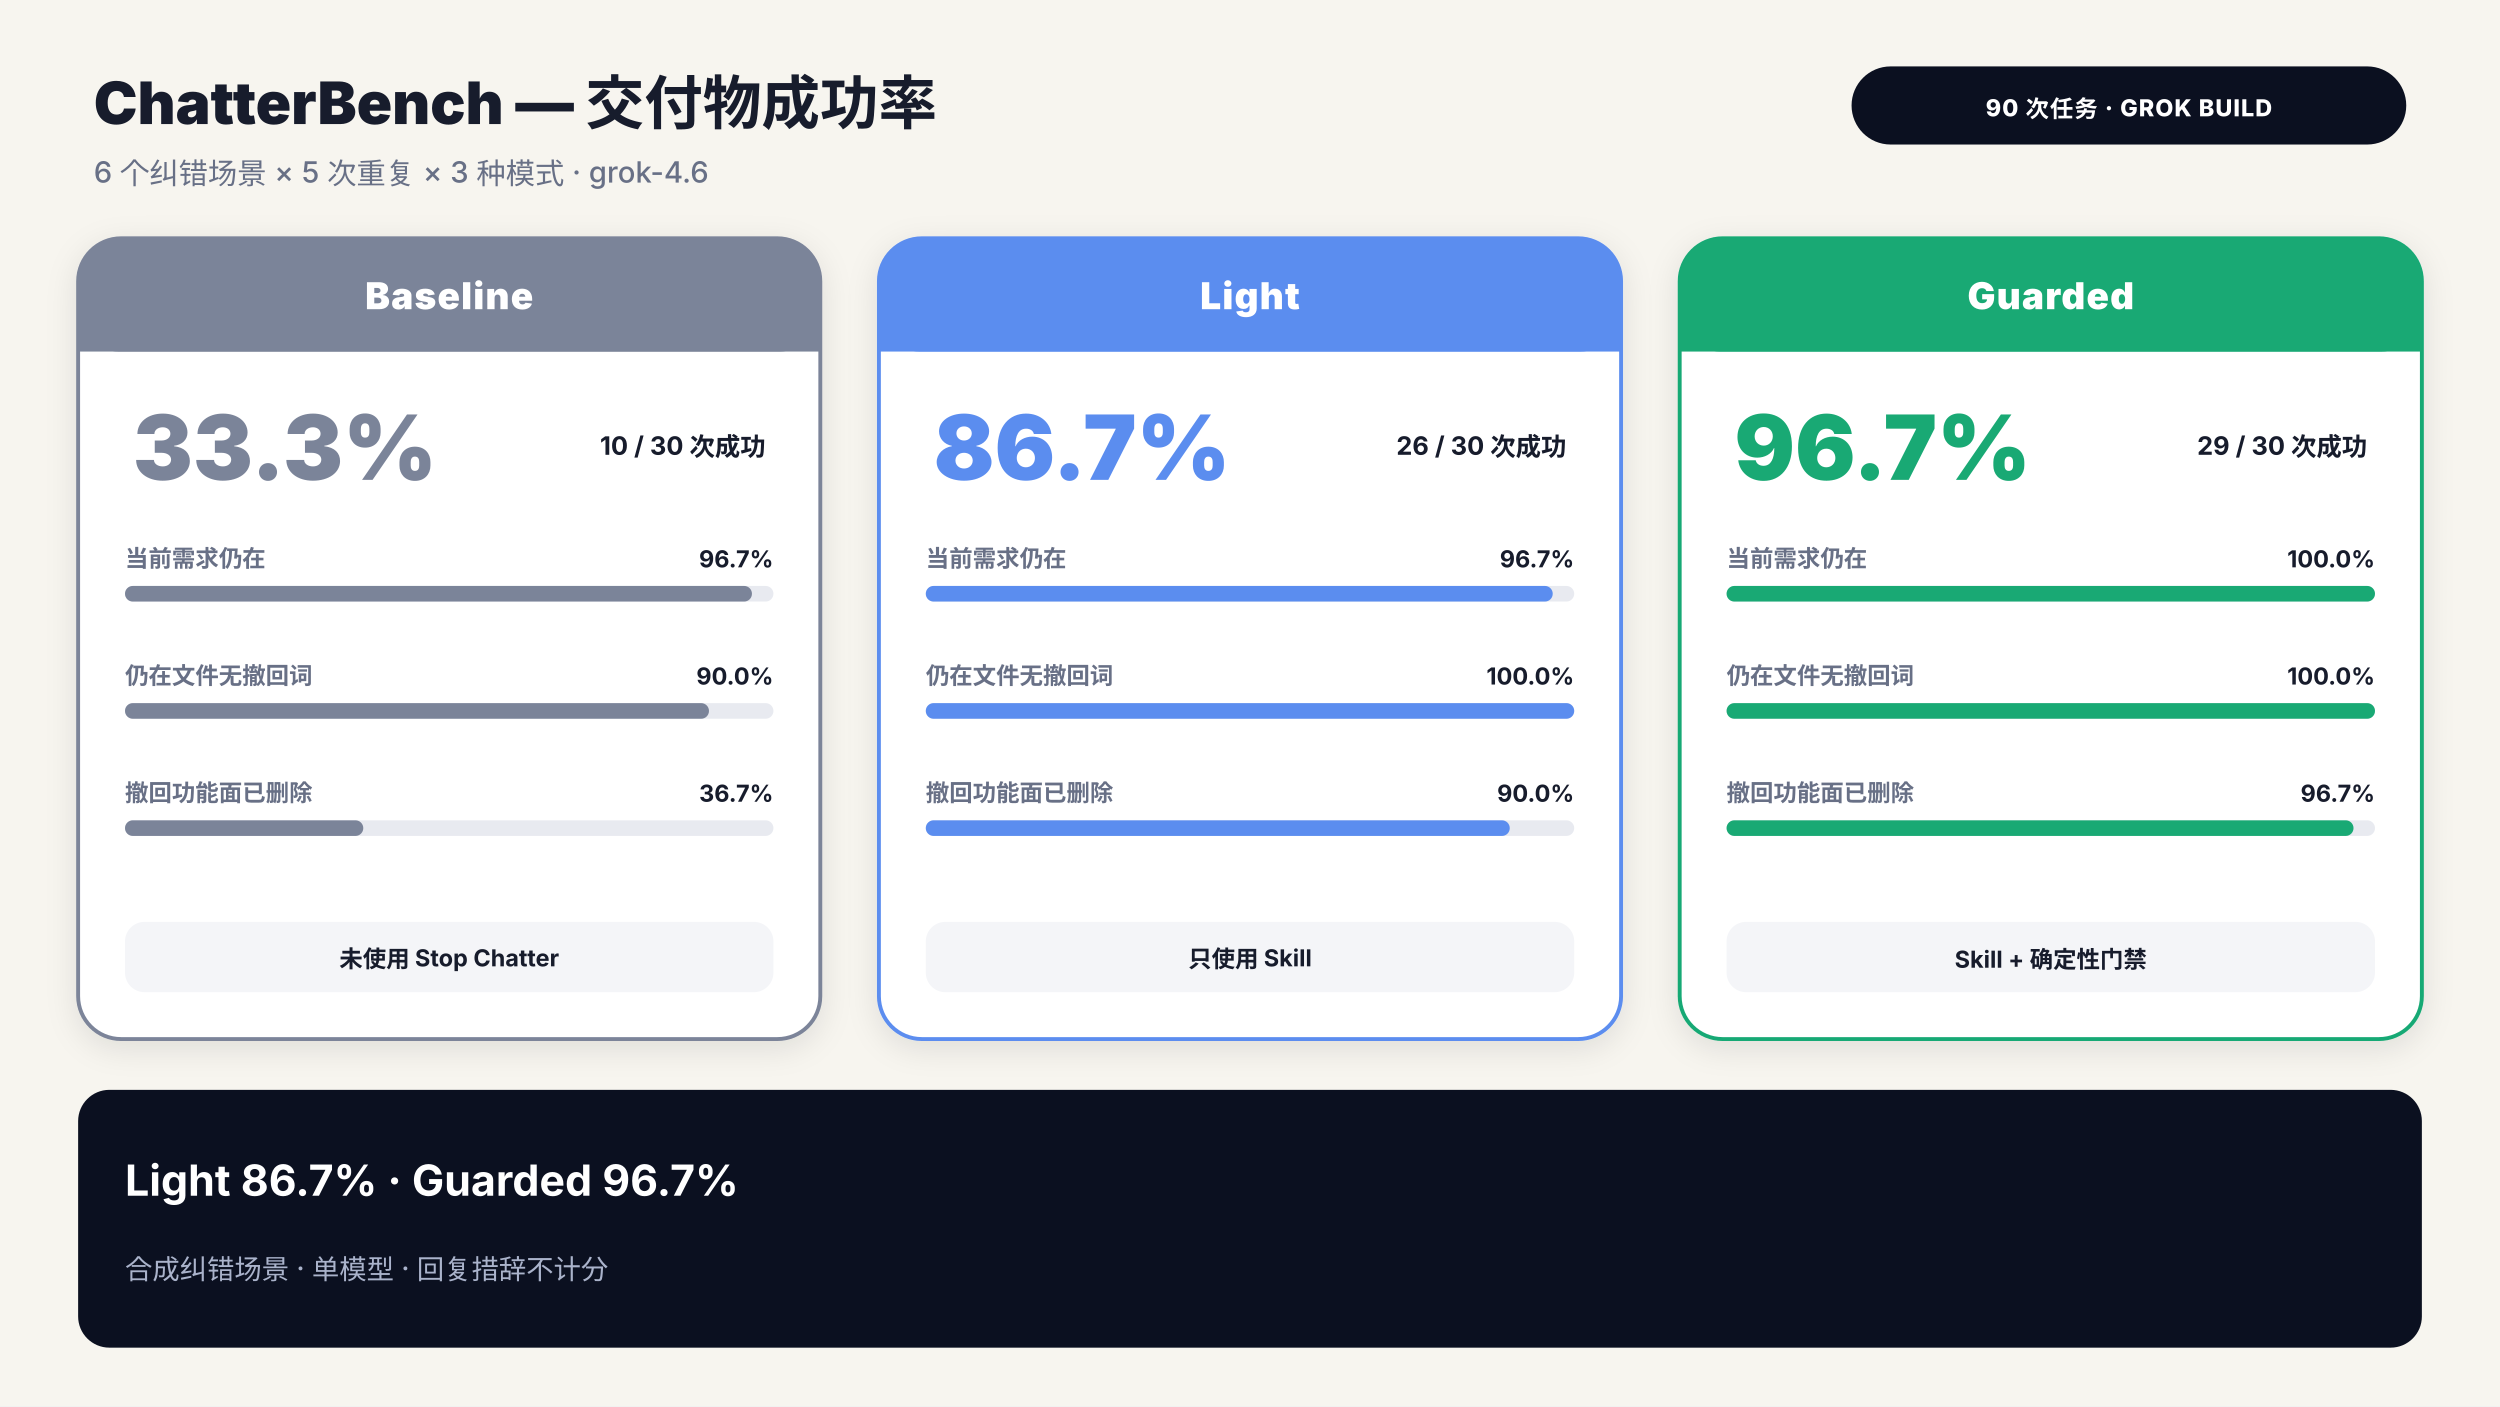
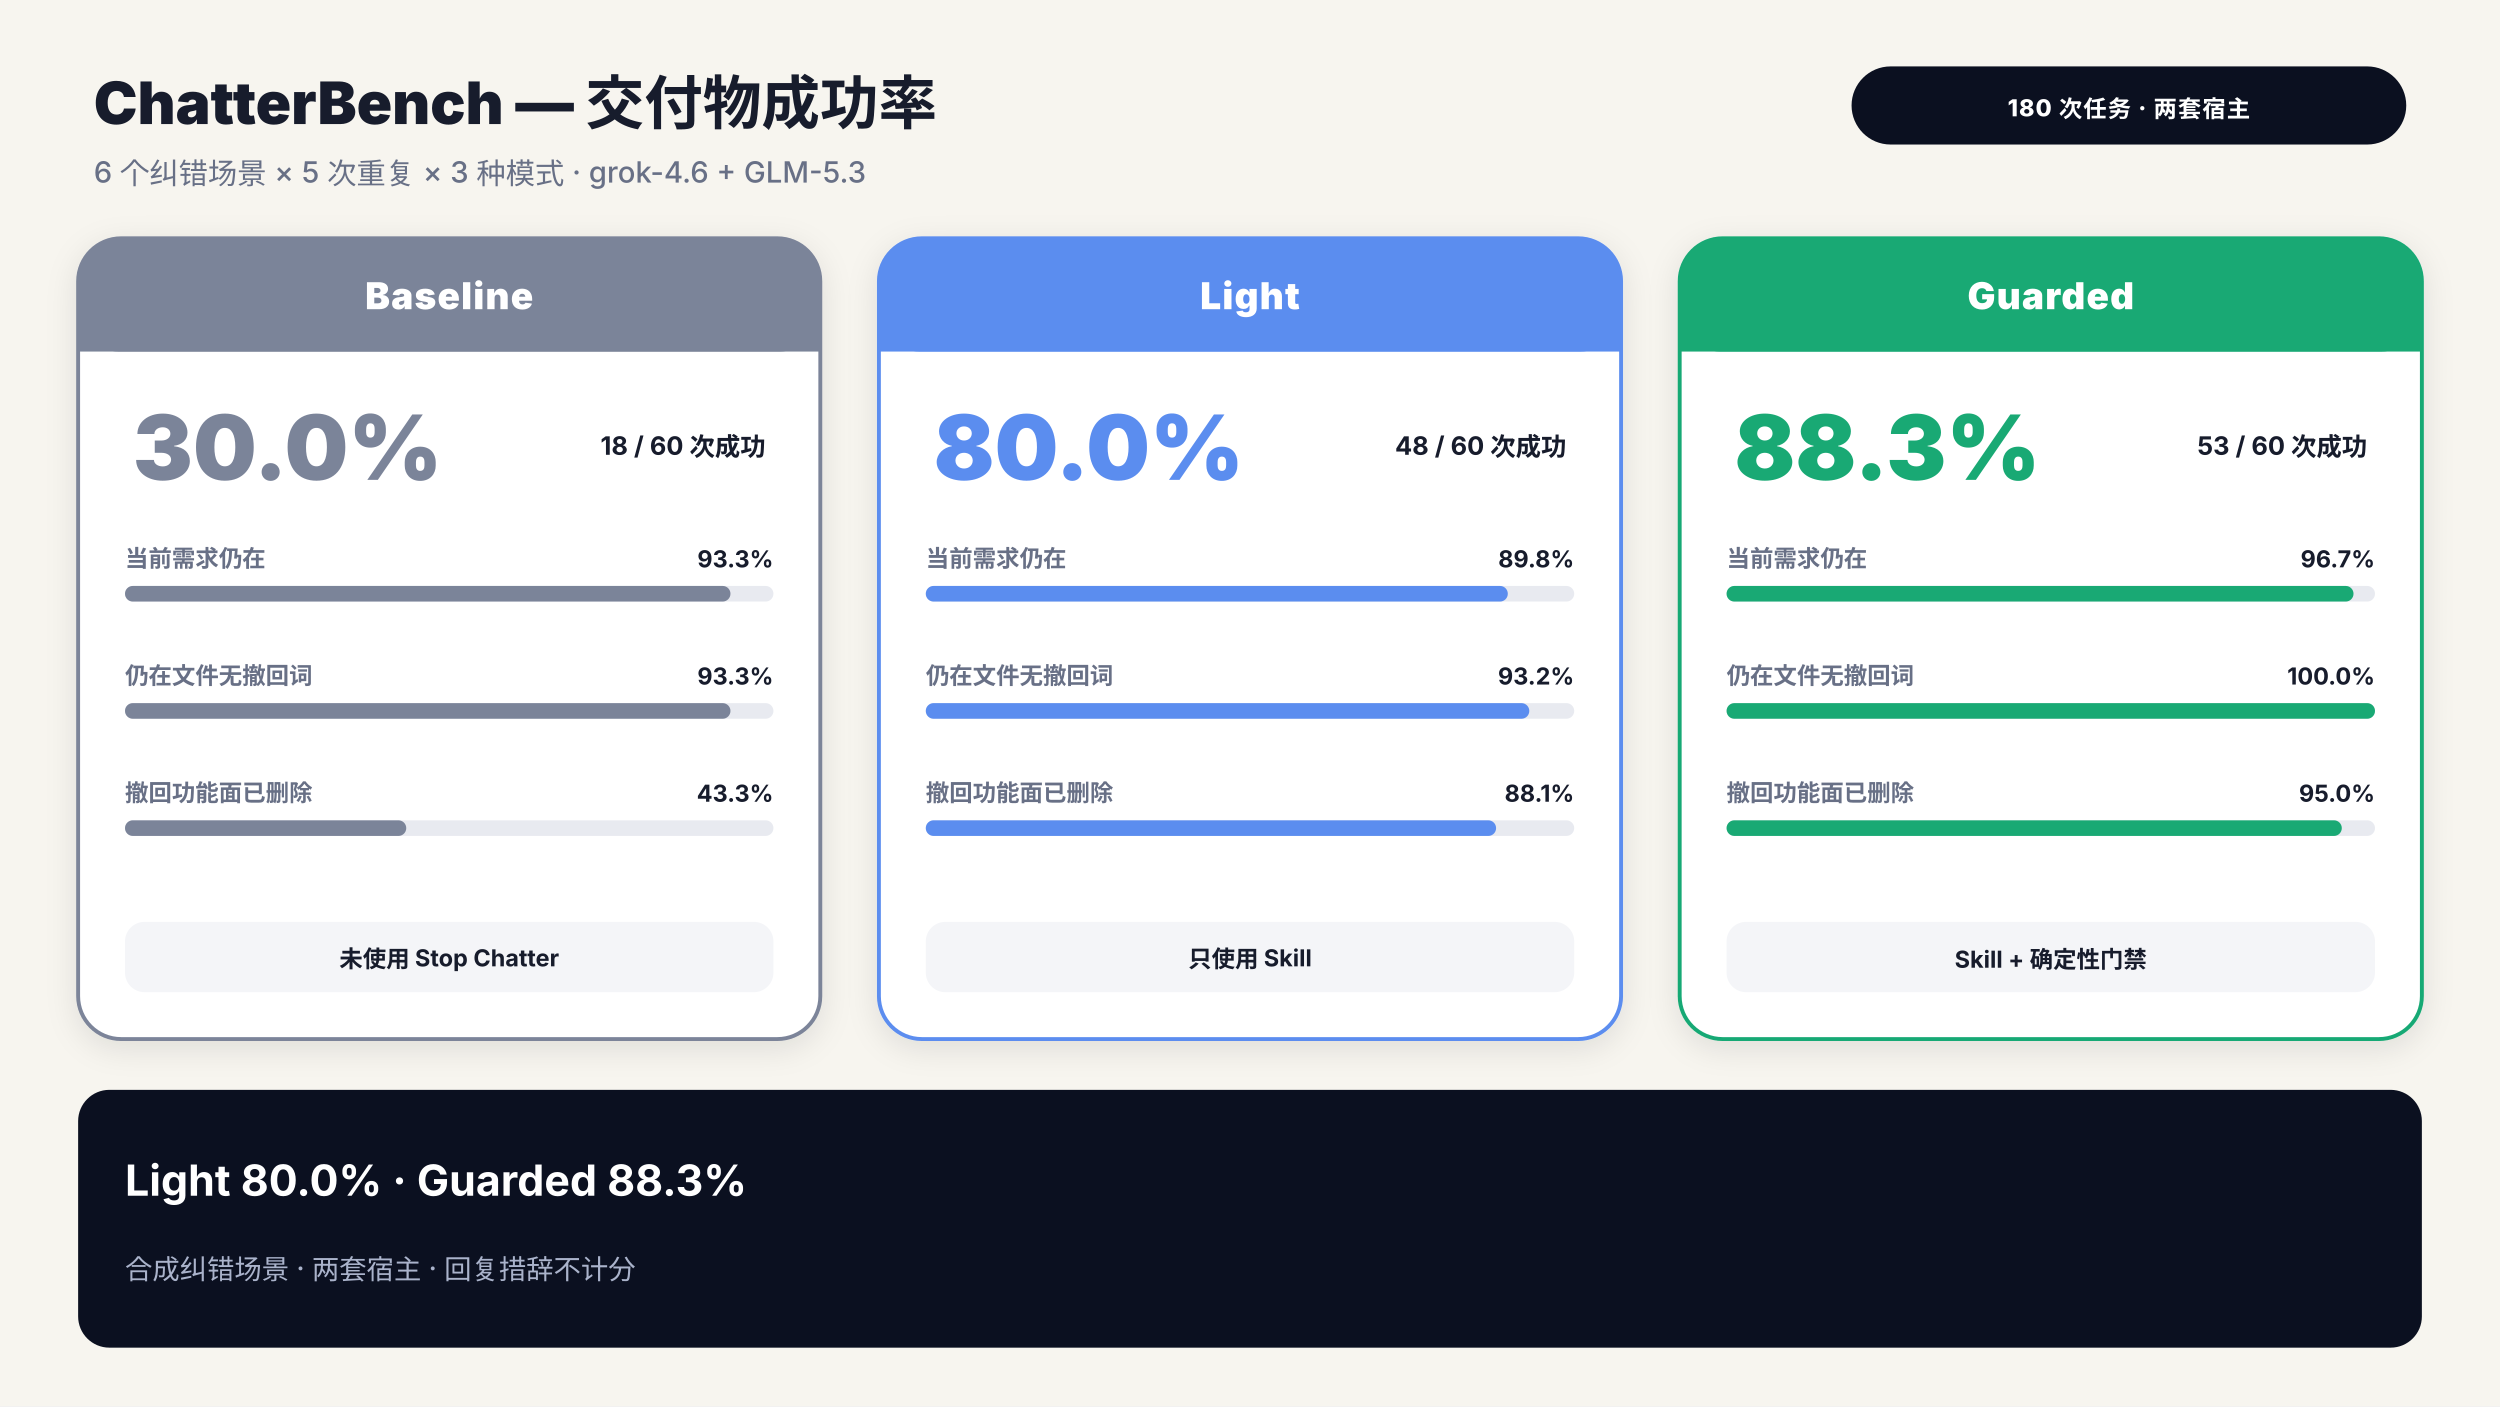
<svg xmlns="http://www.w3.org/2000/svg" viewBox="0 0 1280 720" width="1280" height="720" role="img">
  <defs>
    <linearGradient id="hero-bg" x1="0" y1="0" x2="1" y2="1">
      <stop offset="0" stop-color="#0B1020" />
      <stop offset="1" stop-color="#1B2340" />
    </linearGradient>
    <filter id="shadow" x="-8%" y="-8%" width="116%" height="116%">
      <feDropShadow dx="0" dy="4" stdDeviation="8" flood-color="#0B1020" flood-opacity="0.10" />
    </filter>
    <marker id="arrow-coral" markerWidth="10" markerHeight="8" refX="9" refY="4" orient="auto">
      <polygon points="0 0, 10 4, 0 8" fill="#FF6B4A" />
    </marker>
    <marker id="arrow-green" markerWidth="10" markerHeight="8" refX="9" refY="4" orient="auto">
      <polygon points="0 0, 10 4, 0 8" fill="#19A974" />
    </marker>
  </defs>
  <rect width="1280" height="720" fill="#F7F5EF" />
  <text x="48" y="52" fill="#171C2C" font-family="Inter,-apple-system,BlinkMacSystemFont,'Segoe UI','PingFang SC','Microsoft YaHei',sans-serif" font-size="30" font-weight="850" text-anchor="start" dominant-baseline="middle" opacity="1" letter-spacing="0">ChatterBench — 交付物成功率</text>
-   <text x="48" y="88" fill="#687086" font-family="Inter,-apple-system,BlinkMacSystemFont,'Segoe UI','PingFang SC','Microsoft YaHei',sans-serif" font-size="15" font-weight="500" text-anchor="start" dominant-baseline="middle" opacity="1" letter-spacing="0">6 个纠错场景 × 5 次重复 × 3 种模式 · grok-4.6</text>
+   <text x="48" y="88" fill="#687086" font-family="Inter,-apple-system,BlinkMacSystemFont,'Segoe UI','PingFang SC','Microsoft YaHei',sans-serif" font-size="15" font-weight="500" text-anchor="start" dominant-baseline="middle" opacity="1" letter-spacing="0">6 个纠错场景 × 5 次重复 × 3 种模式 · grok-4.6 + GLM-5.3</text>
  <rect x="948" y="34" width="284" height="40" rx="20" fill="#0B1020" opacity="1" />
-   <text x="1090" y="55" fill="#FFFFFF" font-family="Inter,-apple-system,BlinkMacSystemFont,'Segoe UI','PingFang SC','Microsoft YaHei',sans-serif" font-size="12" font-weight="800" text-anchor="middle" dominant-baseline="middle" opacity="1" letter-spacing="0.5">90 次任务 · GROK BUILD</text>
+   <text x="1090" y="55" fill="#FFFFFF" font-family="Inter,-apple-system,BlinkMacSystemFont,'Segoe UI','PingFang SC','Microsoft YaHei',sans-serif" font-size="12" font-weight="800" text-anchor="middle" dominant-baseline="middle" opacity="1" letter-spacing="0.5">180 次任务 · 两套宿主</text>
  <rect x="40" y="122" width="380" height="410" rx="22" fill="#FFFFFF" opacity="1" stroke="#7B8499" stroke-width="2" filter="url(#shadow)" />
  <rect x="40" y="122" width="380" height="58" rx="21" fill="#7B8499" opacity="1" />
  <rect x="40" y="158" width="380" height="22" fill="#7B8499" />
  <text x="230" y="151" fill="#FFFFFF" font-family="Inter,-apple-system,BlinkMacSystemFont,'Segoe UI','PingFang SC','Microsoft YaHei',sans-serif" font-size="19" font-weight="850" text-anchor="middle" dominant-baseline="middle" opacity="1" letter-spacing="0.6">Baseline</text>
-   <text x="68" y="228" fill="#7B8499" font-family="Inter,-apple-system,BlinkMacSystemFont,'Segoe UI','PingFang SC','Microsoft YaHei',sans-serif" font-size="46" font-weight="900" text-anchor="start" dominant-baseline="middle" opacity="1" letter-spacing="0">33.3%</text>
-   <text x="392" y="228" fill="#171C2C" font-family="Inter,-apple-system,BlinkMacSystemFont,'Segoe UI','PingFang SC','Microsoft YaHei',sans-serif" font-size="13" font-weight="700" text-anchor="end" dominant-baseline="middle" opacity="1" letter-spacing="0">10 / 30 次成功</text>
+   <text x="68" y="228" fill="#7B8499" font-family="Inter,-apple-system,BlinkMacSystemFont,'Segoe UI','PingFang SC','Microsoft YaHei',sans-serif" font-size="46" font-weight="900" text-anchor="start" dominant-baseline="middle" opacity="1" letter-spacing="0">30.0%</text>
+   <text x="392" y="228" fill="#171C2C" font-family="Inter,-apple-system,BlinkMacSystemFont,'Segoe UI','PingFang SC','Microsoft YaHei',sans-serif" font-size="13" font-weight="700" text-anchor="end" dominant-baseline="middle" opacity="1" letter-spacing="0">18 / 60 次成功</text>
  <text x="64" y="286" fill="#687086" font-family="Inter,-apple-system,BlinkMacSystemFont,'Segoe UI','PingFang SC','Microsoft YaHei',sans-serif" font-size="12" font-weight="650" text-anchor="start" dominant-baseline="middle" opacity="1" letter-spacing="0">当前需求仍在</text>
-   <text x="396" y="286" fill="#171C2C" font-family="Inter,-apple-system,BlinkMacSystemFont,'Segoe UI','PingFang SC','Microsoft YaHei',sans-serif" font-size="12" font-weight="750" text-anchor="end" dominant-baseline="middle" opacity="1" letter-spacing="0">96.7%</text>
+   <text x="396" y="286" fill="#171C2C" font-family="Inter,-apple-system,BlinkMacSystemFont,'Segoe UI','PingFang SC','Microsoft YaHei',sans-serif" font-size="12" font-weight="750" text-anchor="end" dominant-baseline="middle" opacity="1" letter-spacing="0">93.3%</text>
  <rect x="64" y="300" width="332" height="8" rx="4" fill="#E8EAF0" opacity="1" />
-   <rect x="64" y="300" width="321" height="8" rx="4" fill="#7B8499" opacity="1" />
+   <rect x="64" y="300" width="310" height="8" rx="4" fill="#7B8499" opacity="1" />
  <text x="64" y="346" fill="#687086" font-family="Inter,-apple-system,BlinkMacSystemFont,'Segoe UI','PingFang SC','Microsoft YaHei',sans-serif" font-size="12" font-weight="650" text-anchor="start" dominant-baseline="middle" opacity="1" letter-spacing="0">仍在文件无撤回词</text>
-   <text x="396" y="346" fill="#171C2C" font-family="Inter,-apple-system,BlinkMacSystemFont,'Segoe UI','PingFang SC','Microsoft YaHei',sans-serif" font-size="12" font-weight="750" text-anchor="end" dominant-baseline="middle" opacity="1" letter-spacing="0">90.0%</text>
+   <text x="396" y="346" fill="#171C2C" font-family="Inter,-apple-system,BlinkMacSystemFont,'Segoe UI','PingFang SC','Microsoft YaHei',sans-serif" font-size="12" font-weight="750" text-anchor="end" dominant-baseline="middle" opacity="1" letter-spacing="0">93.3%</text>
  <rect x="64" y="360" width="332" height="8" rx="4" fill="#E8EAF0" opacity="1" />
-   <rect x="64" y="360" width="299" height="8" rx="4" fill="#7B8499" opacity="1" />
+   <rect x="64" y="360" width="310" height="8" rx="4" fill="#7B8499" opacity="1" />
  <text x="64" y="406" fill="#687086" font-family="Inter,-apple-system,BlinkMacSystemFont,'Segoe UI','PingFang SC','Microsoft YaHei',sans-serif" font-size="12" font-weight="650" text-anchor="start" dominant-baseline="middle" opacity="1" letter-spacing="0">撤回功能面已删除</text>
-   <text x="396" y="406" fill="#171C2C" font-family="Inter,-apple-system,BlinkMacSystemFont,'Segoe UI','PingFang SC','Microsoft YaHei',sans-serif" font-size="12" font-weight="750" text-anchor="end" dominant-baseline="middle" opacity="1" letter-spacing="0">36.7%</text>
+   <text x="396" y="406" fill="#171C2C" font-family="Inter,-apple-system,BlinkMacSystemFont,'Segoe UI','PingFang SC','Microsoft YaHei',sans-serif" font-size="12" font-weight="750" text-anchor="end" dominant-baseline="middle" opacity="1" letter-spacing="0">43.3%</text>
  <rect x="64" y="420" width="332" height="8" rx="4" fill="#E8EAF0" opacity="1" />
-   <rect x="64" y="420" width="122" height="8" rx="4" fill="#7B8499" opacity="1" />
+   <rect x="64" y="420" width="144" height="8" rx="4" fill="#7B8499" opacity="1" />
  <rect x="64" y="472" width="332" height="36" rx="10" fill="#F4F5F8" opacity="1" />
  <text x="230" y="491" fill="#171C2C" font-family="Inter,-apple-system,BlinkMacSystemFont,'Segoe UI','PingFang SC','Microsoft YaHei',sans-serif" font-size="12" font-weight="700" text-anchor="middle" dominant-baseline="middle" opacity="1" letter-spacing="0">未使用 Stop Chatter</text>
  <rect x="450" y="122" width="380" height="410" rx="22" fill="#FFFFFF" opacity="1" stroke="#5B8DEF" stroke-width="2" filter="url(#shadow)" />
  <rect x="450" y="122" width="380" height="58" rx="21" fill="#5B8DEF" opacity="1" />
  <rect x="450" y="158" width="380" height="22" fill="#5B8DEF" />
  <text x="640" y="151" fill="#FFFFFF" font-family="Inter,-apple-system,BlinkMacSystemFont,'Segoe UI','PingFang SC','Microsoft YaHei',sans-serif" font-size="19" font-weight="850" text-anchor="middle" dominant-baseline="middle" opacity="1" letter-spacing="0.6">Light</text>
-   <text x="478" y="228" fill="#5B8DEF" font-family="Inter,-apple-system,BlinkMacSystemFont,'Segoe UI','PingFang SC','Microsoft YaHei',sans-serif" font-size="46" font-weight="900" text-anchor="start" dominant-baseline="middle" opacity="1" letter-spacing="0">86.7%</text>
-   <text x="802" y="228" fill="#171C2C" font-family="Inter,-apple-system,BlinkMacSystemFont,'Segoe UI','PingFang SC','Microsoft YaHei',sans-serif" font-size="13" font-weight="700" text-anchor="end" dominant-baseline="middle" opacity="1" letter-spacing="0">26 / 30 次成功</text>
+   <text x="478" y="228" fill="#5B8DEF" font-family="Inter,-apple-system,BlinkMacSystemFont,'Segoe UI','PingFang SC','Microsoft YaHei',sans-serif" font-size="46" font-weight="900" text-anchor="start" dominant-baseline="middle" opacity="1" letter-spacing="0">80.0%</text>
+   <text x="802" y="228" fill="#171C2C" font-family="Inter,-apple-system,BlinkMacSystemFont,'Segoe UI','PingFang SC','Microsoft YaHei',sans-serif" font-size="13" font-weight="700" text-anchor="end" dominant-baseline="middle" opacity="1" letter-spacing="0">48 / 60 次成功</text>
  <text x="474" y="286" fill="#687086" font-family="Inter,-apple-system,BlinkMacSystemFont,'Segoe UI','PingFang SC','Microsoft YaHei',sans-serif" font-size="12" font-weight="650" text-anchor="start" dominant-baseline="middle" opacity="1" letter-spacing="0">当前需求仍在</text>
-   <text x="806" y="286" fill="#171C2C" font-family="Inter,-apple-system,BlinkMacSystemFont,'Segoe UI','PingFang SC','Microsoft YaHei',sans-serif" font-size="12" font-weight="750" text-anchor="end" dominant-baseline="middle" opacity="1" letter-spacing="0">96.7%</text>
+   <text x="806" y="286" fill="#171C2C" font-family="Inter,-apple-system,BlinkMacSystemFont,'Segoe UI','PingFang SC','Microsoft YaHei',sans-serif" font-size="12" font-weight="750" text-anchor="end" dominant-baseline="middle" opacity="1" letter-spacing="0">89.8%</text>
  <rect x="474" y="300" width="332" height="8" rx="4" fill="#E8EAF0" opacity="1" />
-   <rect x="474" y="300" width="321" height="8" rx="4" fill="#5B8DEF" opacity="1" />
+   <rect x="474" y="300" width="298" height="8" rx="4" fill="#5B8DEF" opacity="1" />
  <text x="474" y="346" fill="#687086" font-family="Inter,-apple-system,BlinkMacSystemFont,'Segoe UI','PingFang SC','Microsoft YaHei',sans-serif" font-size="12" font-weight="650" text-anchor="start" dominant-baseline="middle" opacity="1" letter-spacing="0">仍在文件无撤回词</text>
-   <text x="806" y="346" fill="#171C2C" font-family="Inter,-apple-system,BlinkMacSystemFont,'Segoe UI','PingFang SC','Microsoft YaHei',sans-serif" font-size="12" font-weight="750" text-anchor="end" dominant-baseline="middle" opacity="1" letter-spacing="0">100.0%</text>
+   <text x="806" y="346" fill="#171C2C" font-family="Inter,-apple-system,BlinkMacSystemFont,'Segoe UI','PingFang SC','Microsoft YaHei',sans-serif" font-size="12" font-weight="750" text-anchor="end" dominant-baseline="middle" opacity="1" letter-spacing="0">93.2%</text>
  <rect x="474" y="360" width="332" height="8" rx="4" fill="#E8EAF0" opacity="1" />
-   <rect x="474" y="360" width="332" height="8" rx="4" fill="#5B8DEF" opacity="1" />
+   <rect x="474" y="360" width="309" height="8" rx="4" fill="#5B8DEF" opacity="1" />
  <text x="474" y="406" fill="#687086" font-family="Inter,-apple-system,BlinkMacSystemFont,'Segoe UI','PingFang SC','Microsoft YaHei',sans-serif" font-size="12" font-weight="650" text-anchor="start" dominant-baseline="middle" opacity="1" letter-spacing="0">撤回功能面已删除</text>
-   <text x="806" y="406" fill="#171C2C" font-family="Inter,-apple-system,BlinkMacSystemFont,'Segoe UI','PingFang SC','Microsoft YaHei',sans-serif" font-size="12" font-weight="750" text-anchor="end" dominant-baseline="middle" opacity="1" letter-spacing="0">90.0%</text>
+   <text x="806" y="406" fill="#171C2C" font-family="Inter,-apple-system,BlinkMacSystemFont,'Segoe UI','PingFang SC','Microsoft YaHei',sans-serif" font-size="12" font-weight="750" text-anchor="end" dominant-baseline="middle" opacity="1" letter-spacing="0">88.1%</text>
  <rect x="474" y="420" width="332" height="8" rx="4" fill="#E8EAF0" opacity="1" />
-   <rect x="474" y="420" width="299" height="8" rx="4" fill="#5B8DEF" opacity="1" />
+   <rect x="474" y="420" width="292" height="8" rx="4" fill="#5B8DEF" opacity="1" />
  <rect x="474" y="472" width="332" height="36" rx="10" fill="#F4F5F8" opacity="1" />
  <text x="640" y="491" fill="#171C2C" font-family="Inter,-apple-system,BlinkMacSystemFont,'Segoe UI','PingFang SC','Microsoft YaHei',sans-serif" font-size="12" font-weight="700" text-anchor="middle" dominant-baseline="middle" opacity="1" letter-spacing="0">只使用 Skill</text>
  <rect x="860" y="122" width="380" height="410" rx="22" fill="#FFFFFF" opacity="1" stroke="#19A974" stroke-width="2" filter="url(#shadow)" />
  <rect x="860" y="122" width="380" height="58" rx="21" fill="#19A974" opacity="1" />
  <rect x="860" y="158" width="380" height="22" fill="#19A974" />
  <text x="1050" y="151" fill="#FFFFFF" font-family="Inter,-apple-system,BlinkMacSystemFont,'Segoe UI','PingFang SC','Microsoft YaHei',sans-serif" font-size="19" font-weight="850" text-anchor="middle" dominant-baseline="middle" opacity="1" letter-spacing="0.6">Guarded</text>
-   <text x="888" y="228" fill="#19A974" font-family="Inter,-apple-system,BlinkMacSystemFont,'Segoe UI','PingFang SC','Microsoft YaHei',sans-serif" font-size="46" font-weight="900" text-anchor="start" dominant-baseline="middle" opacity="1" letter-spacing="0">96.7%</text>
-   <text x="1212" y="228" fill="#171C2C" font-family="Inter,-apple-system,BlinkMacSystemFont,'Segoe UI','PingFang SC','Microsoft YaHei',sans-serif" font-size="13" font-weight="700" text-anchor="end" dominant-baseline="middle" opacity="1" letter-spacing="0">29 / 30 次成功</text>
+   <text x="888" y="228" fill="#19A974" font-family="Inter,-apple-system,BlinkMacSystemFont,'Segoe UI','PingFang SC','Microsoft YaHei',sans-serif" font-size="46" font-weight="900" text-anchor="start" dominant-baseline="middle" opacity="1" letter-spacing="0">88.3%</text>
+   <text x="1212" y="228" fill="#171C2C" font-family="Inter,-apple-system,BlinkMacSystemFont,'Segoe UI','PingFang SC','Microsoft YaHei',sans-serif" font-size="13" font-weight="700" text-anchor="end" dominant-baseline="middle" opacity="1" letter-spacing="0">53 / 60 次成功</text>
  <text x="884" y="286" fill="#687086" font-family="Inter,-apple-system,BlinkMacSystemFont,'Segoe UI','PingFang SC','Microsoft YaHei',sans-serif" font-size="12" font-weight="650" text-anchor="start" dominant-baseline="middle" opacity="1" letter-spacing="0">当前需求仍在</text>
-   <text x="1216" y="286" fill="#171C2C" font-family="Inter,-apple-system,BlinkMacSystemFont,'Segoe UI','PingFang SC','Microsoft YaHei',sans-serif" font-size="12" font-weight="750" text-anchor="end" dominant-baseline="middle" opacity="1" letter-spacing="0">100.0%</text>
+   <text x="1216" y="286" fill="#171C2C" font-family="Inter,-apple-system,BlinkMacSystemFont,'Segoe UI','PingFang SC','Microsoft YaHei',sans-serif" font-size="12" font-weight="750" text-anchor="end" dominant-baseline="middle" opacity="1" letter-spacing="0">96.7%</text>
  <rect x="884" y="300" width="332" height="8" rx="4" fill="#E8EAF0" opacity="1" />
-   <rect x="884" y="300" width="332" height="8" rx="4" fill="#19A974" opacity="1" />
+   <rect x="884" y="300" width="321" height="8" rx="4" fill="#19A974" opacity="1" />
  <text x="884" y="346" fill="#687086" font-family="Inter,-apple-system,BlinkMacSystemFont,'Segoe UI','PingFang SC','Microsoft YaHei',sans-serif" font-size="12" font-weight="650" text-anchor="start" dominant-baseline="middle" opacity="1" letter-spacing="0">仍在文件无撤回词</text>
  <text x="1216" y="346" fill="#171C2C" font-family="Inter,-apple-system,BlinkMacSystemFont,'Segoe UI','PingFang SC','Microsoft YaHei',sans-serif" font-size="12" font-weight="750" text-anchor="end" dominant-baseline="middle" opacity="1" letter-spacing="0">100.0%</text>
  <rect x="884" y="360" width="332" height="8" rx="4" fill="#E8EAF0" opacity="1" />
  <rect x="884" y="360" width="332" height="8" rx="4" fill="#19A974" opacity="1" />
  <text x="884" y="406" fill="#687086" font-family="Inter,-apple-system,BlinkMacSystemFont,'Segoe UI','PingFang SC','Microsoft YaHei',sans-serif" font-size="12" font-weight="650" text-anchor="start" dominant-baseline="middle" opacity="1" letter-spacing="0">撤回功能面已删除</text>
-   <text x="1216" y="406" fill="#171C2C" font-family="Inter,-apple-system,BlinkMacSystemFont,'Segoe UI','PingFang SC','Microsoft YaHei',sans-serif" font-size="12" font-weight="750" text-anchor="end" dominant-baseline="middle" opacity="1" letter-spacing="0">96.7%</text>
+   <text x="1216" y="406" fill="#171C2C" font-family="Inter,-apple-system,BlinkMacSystemFont,'Segoe UI','PingFang SC','Microsoft YaHei',sans-serif" font-size="12" font-weight="750" text-anchor="end" dominant-baseline="middle" opacity="1" letter-spacing="0">95.0%</text>
  <rect x="884" y="420" width="332" height="8" rx="4" fill="#E8EAF0" opacity="1" />
-   <rect x="884" y="420" width="321" height="8" rx="4" fill="#19A974" opacity="1" />
+   <rect x="884" y="420" width="315" height="8" rx="4" fill="#19A974" opacity="1" />
  <rect x="884" y="472" width="332" height="36" rx="10" fill="#F4F5F8" opacity="1" />
  <text x="1050" y="491" fill="#171C2C" font-family="Inter,-apple-system,BlinkMacSystemFont,'Segoe UI','PingFang SC','Microsoft YaHei',sans-serif" font-size="12" font-weight="700" text-anchor="middle" dominant-baseline="middle" opacity="1" letter-spacing="0">Skill + 确定性门禁</text>
  <rect x="40" y="558" width="1200" height="132" rx="16" fill="#0B1020" opacity="1" />
-   <text x="64" y="604" fill="#FFFFFF" font-family="Inter,-apple-system,BlinkMacSystemFont,'Segoe UI','PingFang SC','Microsoft YaHei',sans-serif" font-size="22" font-weight="750" text-anchor="start" dominant-baseline="middle" opacity="1" letter-spacing="0">Light 86.7% · Guarded 96.7%</text>
-   <text x="64" y="650" fill="#AAB3CB" font-family="Inter,-apple-system,BlinkMacSystemFont,'Segoe UI','PingFang SC','Microsoft YaHei',sans-serif" font-size="14" font-weight="500" text-anchor="start" dominant-baseline="middle" opacity="1" letter-spacing="0">合成纠错场景 · 单模型 · 回复措辞不计分</text>
+   <text x="64" y="604" fill="#FFFFFF" font-family="Inter,-apple-system,BlinkMacSystemFont,'Segoe UI','PingFang SC','Microsoft YaHei',sans-serif" font-size="22" font-weight="750" text-anchor="start" dominant-baseline="middle" opacity="1" letter-spacing="0">Light 80.0% · Guarded 88.3%</text>
+   <text x="64" y="650" fill="#AAB3CB" font-family="Inter,-apple-system,BlinkMacSystemFont,'Segoe UI','PingFang SC','Microsoft YaHei',sans-serif" font-size="14" font-weight="500" text-anchor="start" dominant-baseline="middle" opacity="1" letter-spacing="0">合成纠错场景 · 两套宿主 · 回复措辞不计分</text>
</svg>
